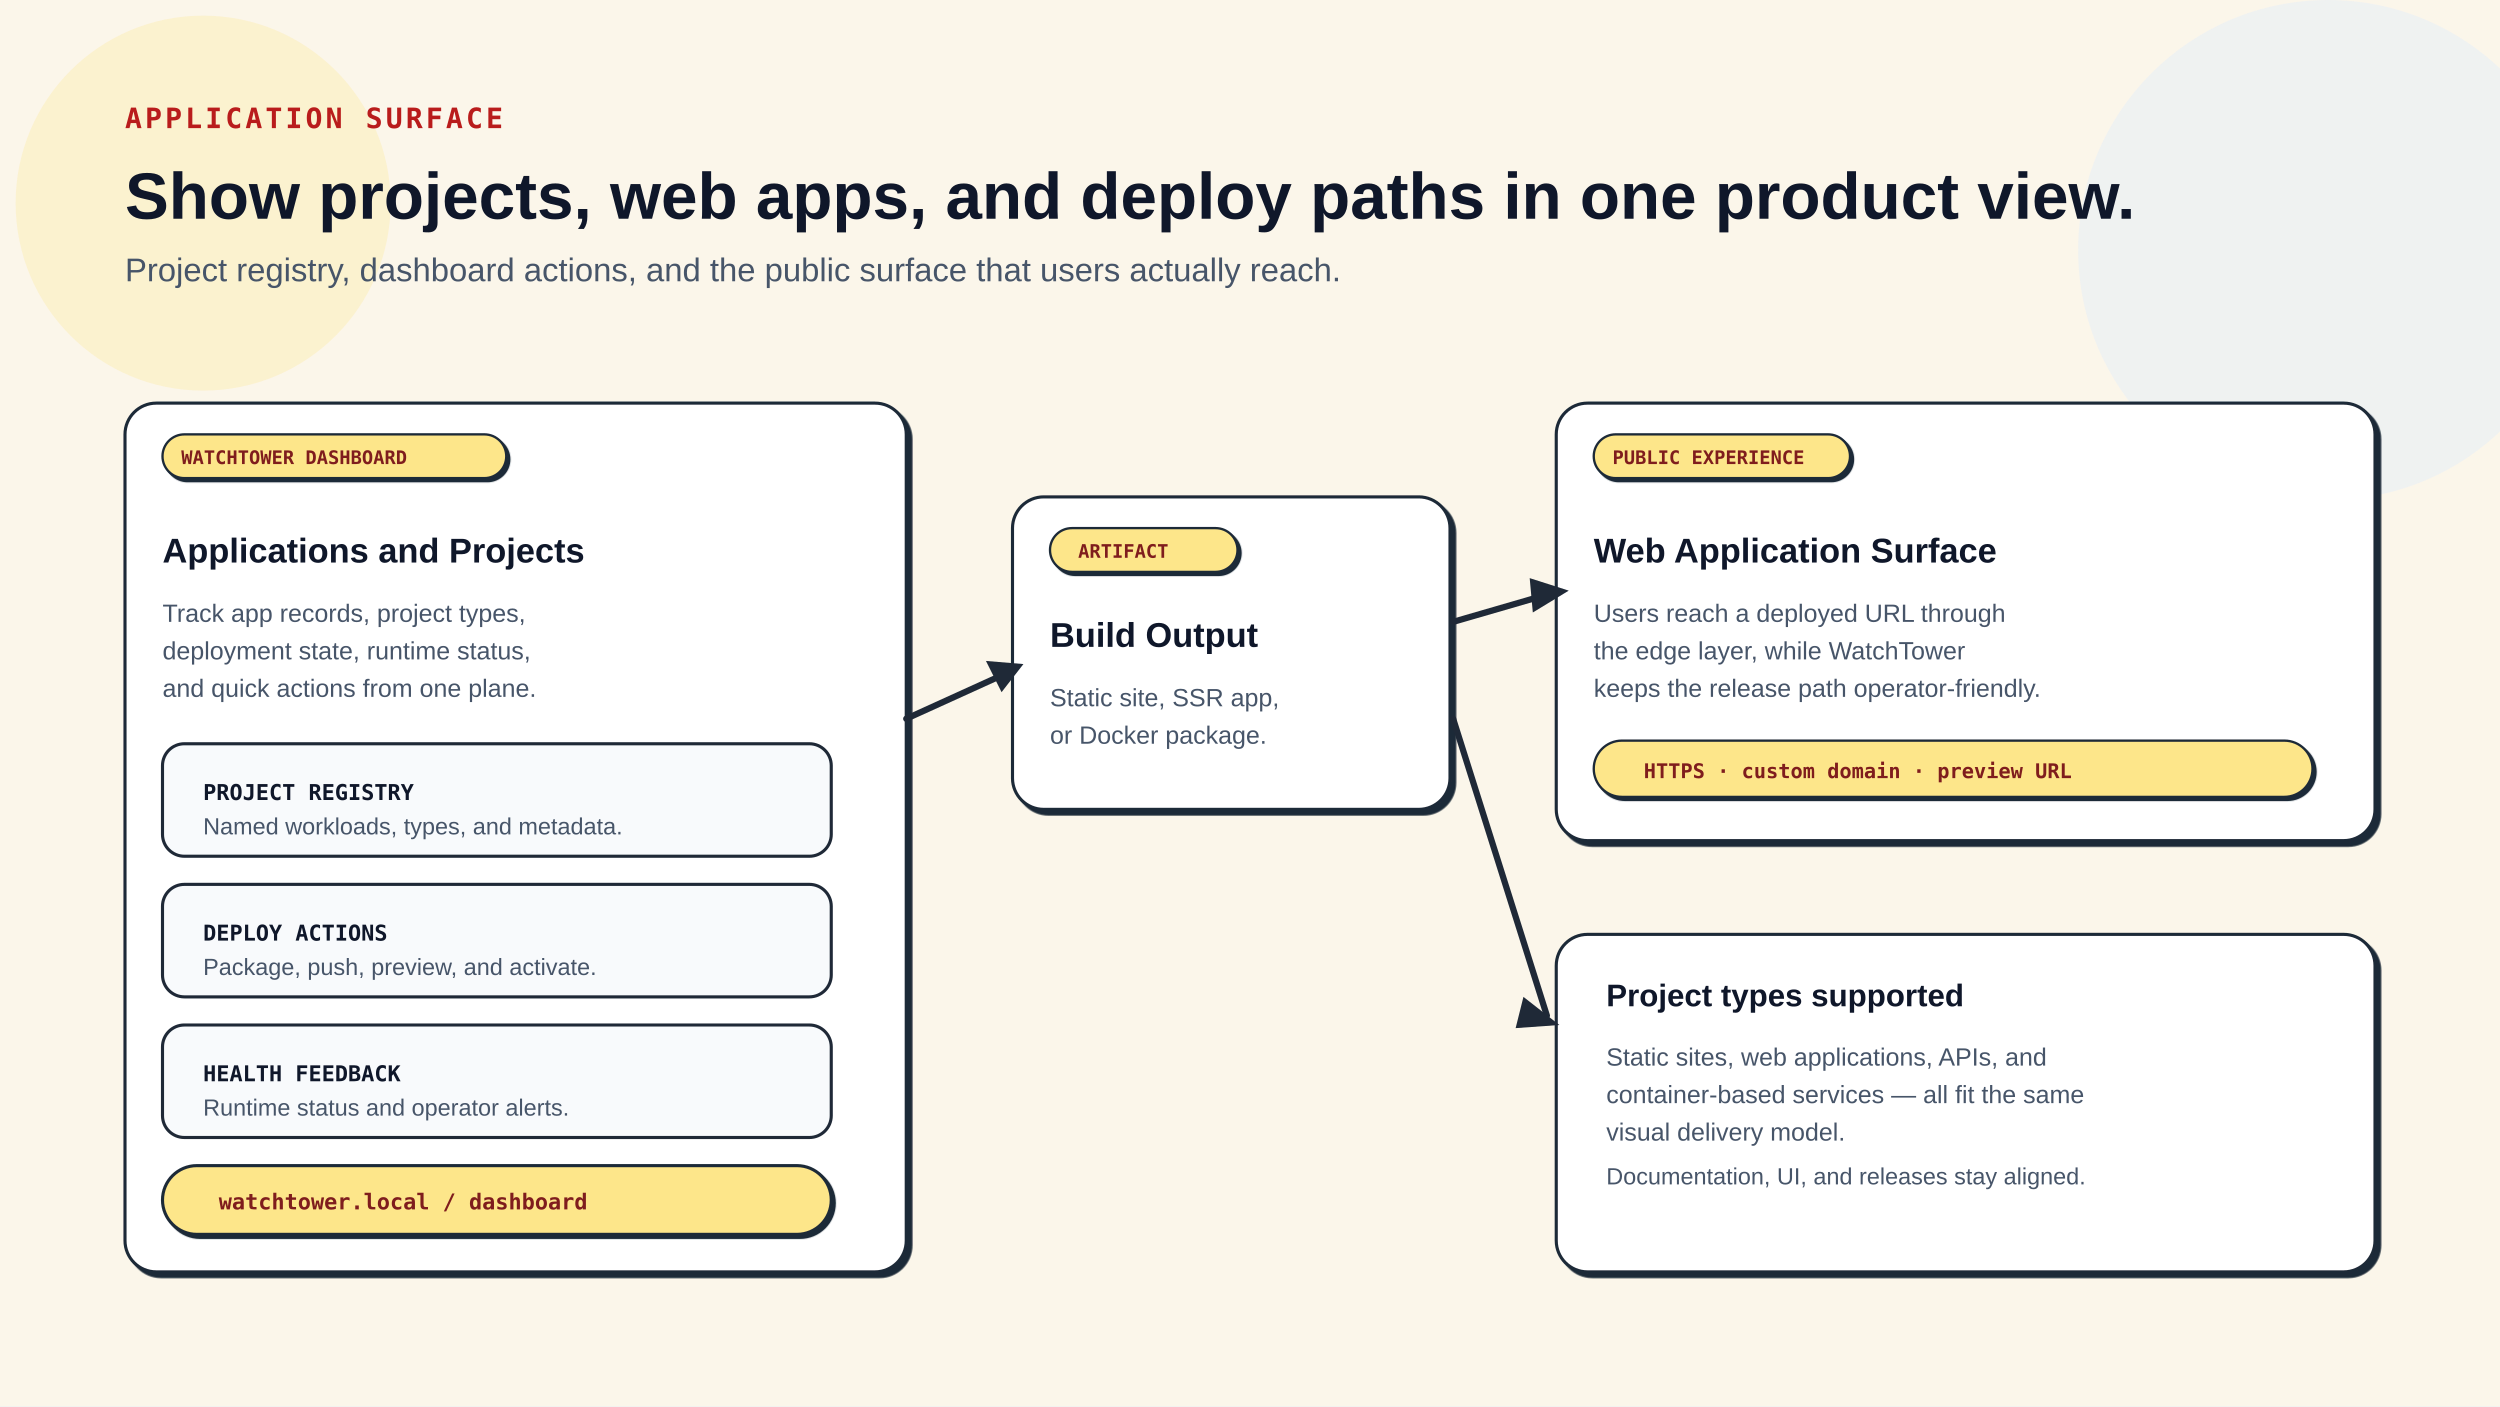
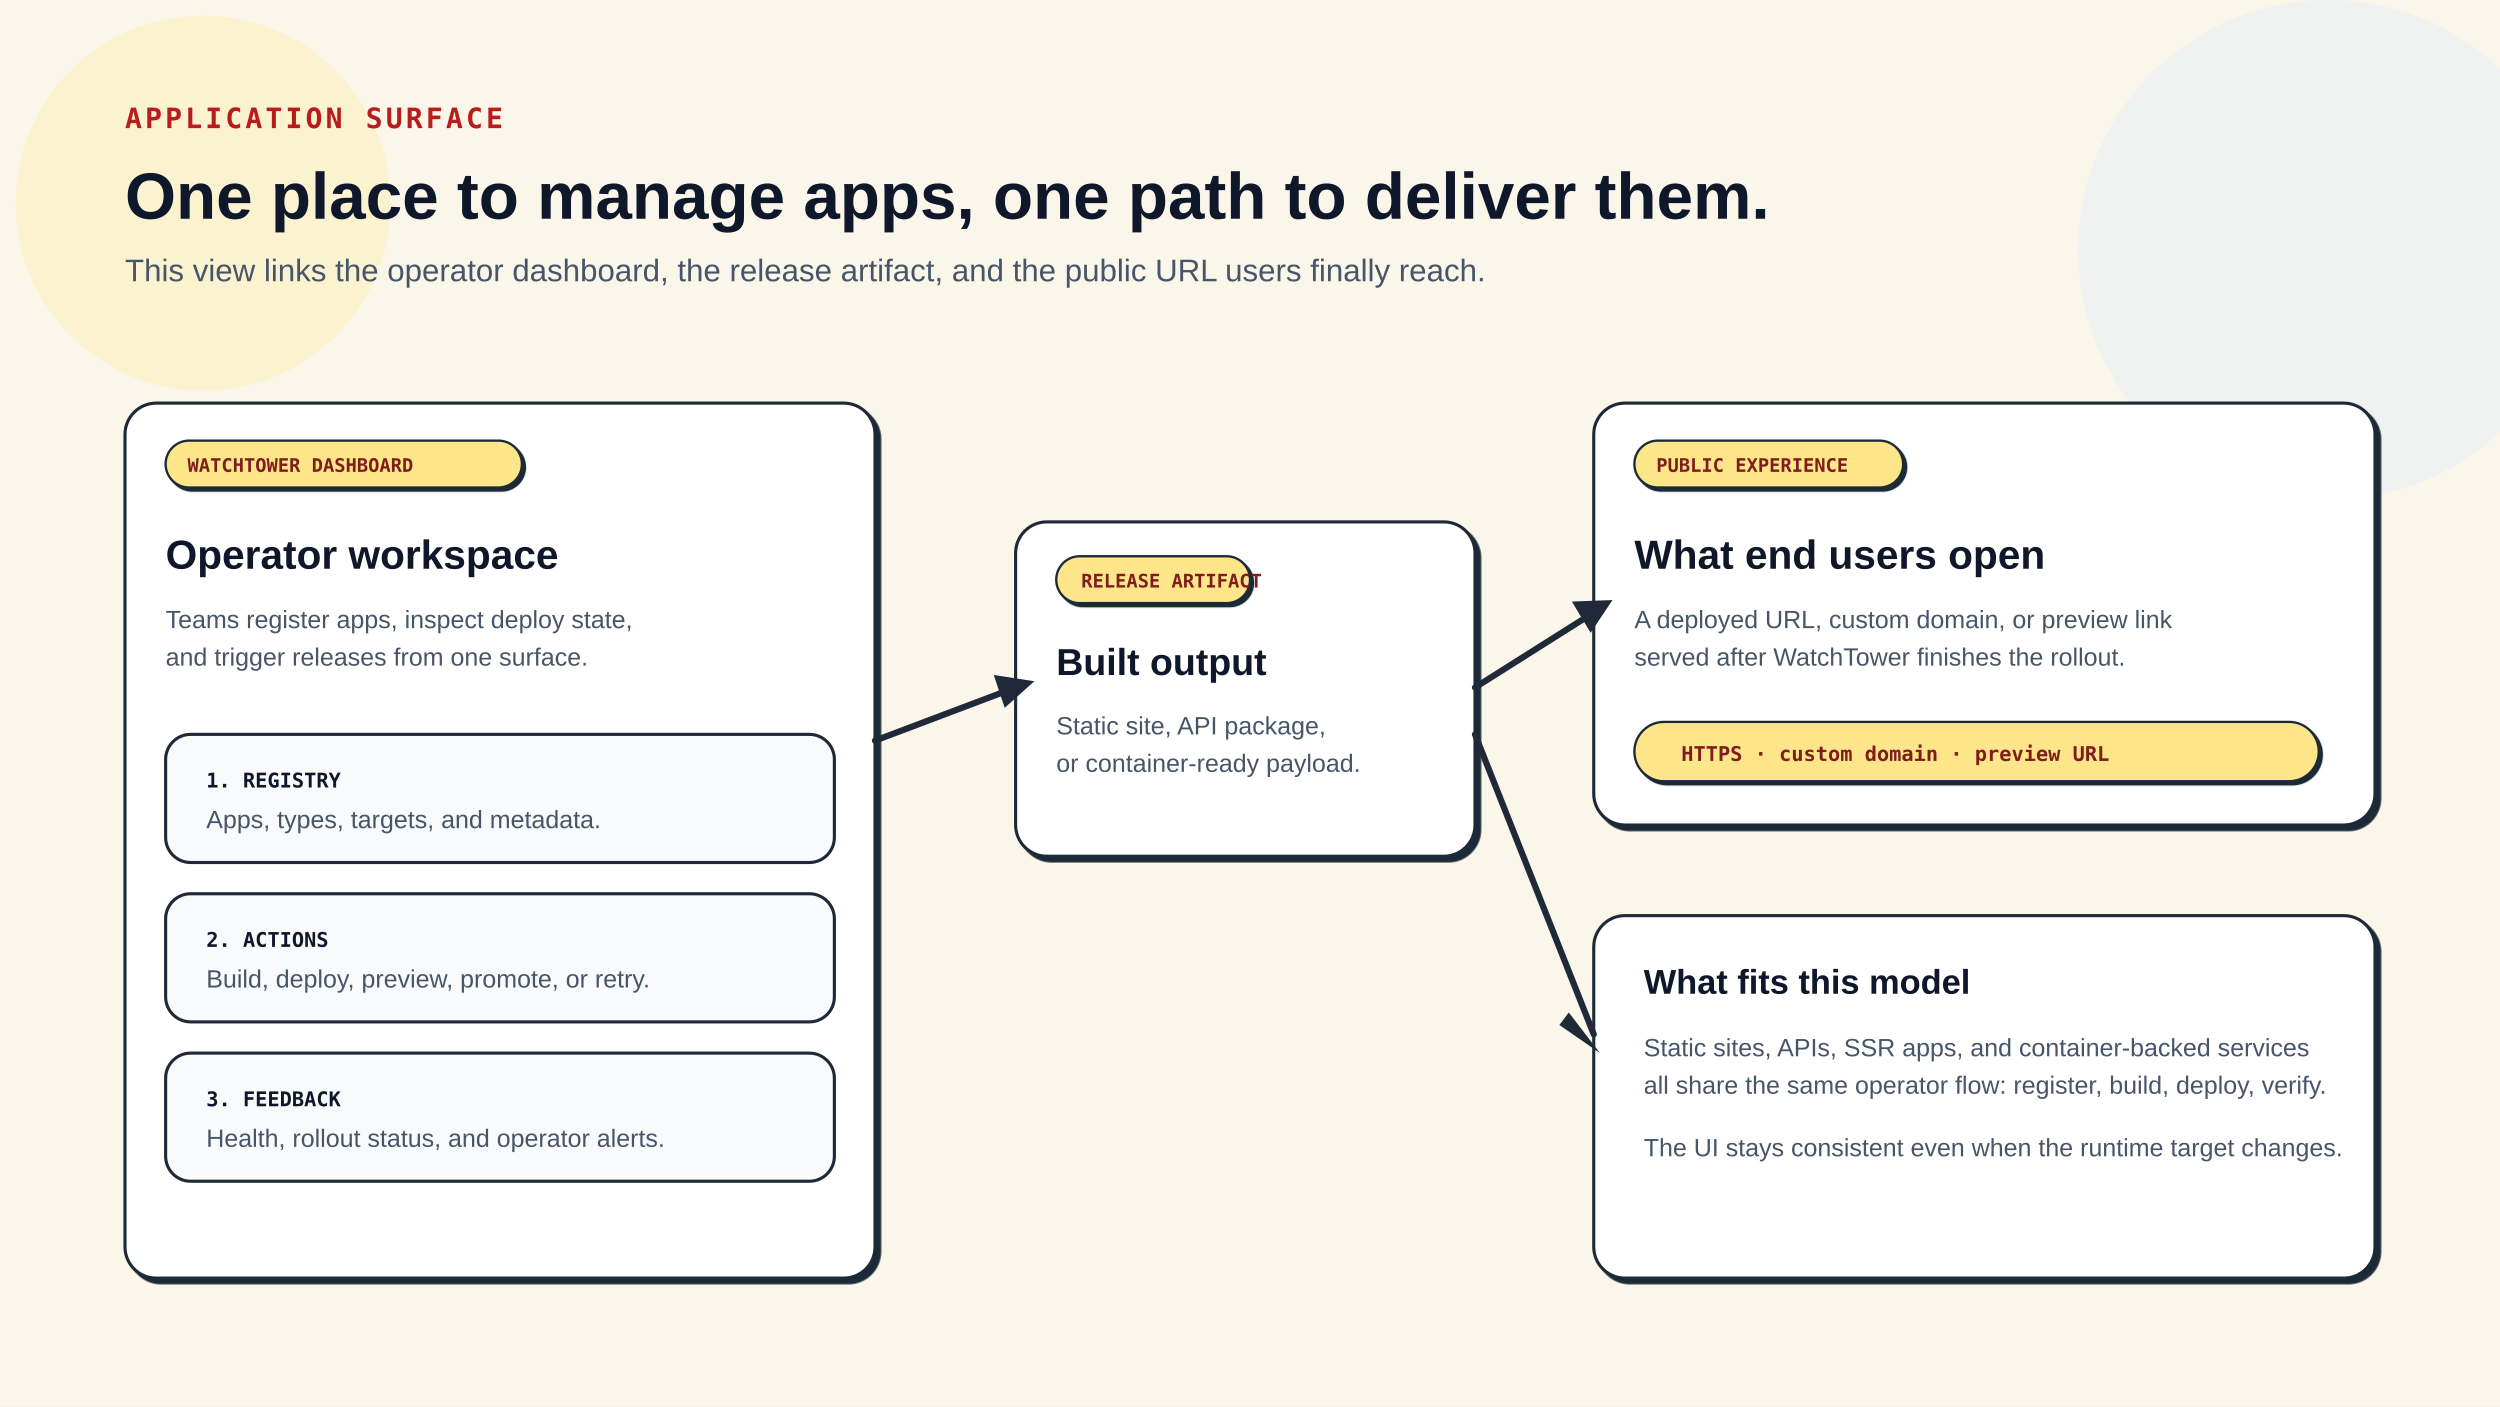
<svg xmlns="http://www.w3.org/2000/svg" viewBox="0 0 1600 900" role="img" aria-label="WatchTower application and web app surface overview">
  <defs>
    <filter id="cs" x="-4%" y="-4%" width="112%" height="116%">
      <feDropShadow dx="3" dy="3" stdDeviation="0" flood-color="#1f2937" />
    </filter>
    <filter id="ps" x="-2%" y="-8%" width="108%" height="132%">
      <feDropShadow dx="2" dy="2" stdDeviation="0" flood-color="#1f2937" />
    </filter>
  </defs>
  <rect width="1600" height="900" fill="#fbf6ea" />
  <circle cx="130" cy="130" r="120" fill="#fde68a" opacity="0.28" />
  <circle cx="1490" cy="160" r="160" fill="#dbeafe" opacity="0.35" />
  <text x="80" y="82" font-family="'Space Mono', monospace" font-size="18" font-weight="700" fill="#b91c1c" letter-spacing="2">APPLICATION SURFACE</text>
-   <text x="80" y="140" font-family="'DM Sans', Arial, sans-serif" font-size="42" font-weight="800" fill="#0f172a">Show projects, web apps, and deploy paths in one product view.</text>
-   <text x="80" y="180" font-family="'DM Sans', Arial, sans-serif" font-size="21" font-weight="500" fill="#475569">Project registry, dashboard actions, and the public surface that users actually reach.</text>
-   <rect x="80" y="258" width="500" height="556" rx="20" fill="#ffffff" stroke="#1f2937" stroke-width="2" filter="url(#cs)" />
-   <rect x="104" y="278" width="220" height="28" rx="14" fill="#fde68a" stroke="#1f2937" stroke-width="1.5" filter="url(#ps)" />
-   <text x="116" y="297" font-family="'Space Mono', monospace" font-size="12" font-weight="700" fill="#7f1d1d">WATCHTOWER DASHBOARD</text>
-   <text x="104" y="360" font-family="'DM Sans', Arial, sans-serif" font-size="22" font-weight="800" fill="#0f172a">Applications and Projects</text>
-   <text x="104" y="398" font-family="'DM Sans', Arial, sans-serif" font-size="16" font-weight="500" fill="#475569">Track app records, project types,</text>
-   <text x="104" y="422" font-family="'DM Sans', Arial, sans-serif" font-size="16" font-weight="500" fill="#475569">deployment state, runtime status,</text>
-   <text x="104" y="446" font-family="'DM Sans', Arial, sans-serif" font-size="16" font-weight="500" fill="#475569">and quick actions from one plane.</text>
-   <rect x="104" y="476" width="428" height="72" rx="14" fill="#f8fafc" stroke="#1f2937" stroke-width="2" />
-   <text x="130" y="512" font-family="'Space Mono', monospace" font-size="14" font-weight="700" fill="#0f172a">PROJECT REGISTRY</text>
-   <text x="130" y="534" font-family="'DM Sans', Arial, sans-serif" font-size="15" font-weight="500" fill="#475569">Named workloads, types, and metadata.</text>
-   <rect x="104" y="566" width="428" height="72" rx="14" fill="#f8fafc" stroke="#1f2937" stroke-width="2" />
-   <text x="130" y="602" font-family="'Space Mono', monospace" font-size="14" font-weight="700" fill="#0f172a">DEPLOY ACTIONS</text>
-   <text x="130" y="624" font-family="'DM Sans', Arial, sans-serif" font-size="15" font-weight="500" fill="#475569">Package, push, preview, and activate.</text>
-   <rect x="104" y="656" width="428" height="72" rx="14" fill="#f8fafc" stroke="#1f2937" stroke-width="2" />
-   <text x="130" y="692" font-family="'Space Mono', monospace" font-size="14" font-weight="700" fill="#0f172a">HEALTH FEEDBACK</text>
-   <text x="130" y="714" font-family="'DM Sans', Arial, sans-serif" font-size="15" font-weight="500" fill="#475569">Runtime status and operator alerts.</text>
-   <rect x="104" y="746" width="428" height="44" rx="22" fill="#fde68a" stroke="#1f2937" stroke-width="2" filter="url(#ps)" />
-   <text x="140" y="774" font-family="'Space Mono', monospace" font-size="14" font-weight="700" fill="#7f1d1d">watchtower.local / dashboard</text>
-   <rect x="648" y="318" width="280" height="200" rx="20" fill="#ffffff" stroke="#1f2937" stroke-width="2" filter="url(#cs)" />
-   <rect x="672" y="338" width="120" height="28" rx="14" fill="#fde68a" stroke="#1f2937" stroke-width="1.5" filter="url(#ps)" />
-   <text x="690" y="357" font-family="'Space Mono', monospace" font-size="12" font-weight="700" fill="#7f1d1d">ARTIFACT</text>
-   <text x="672" y="414" font-family="'DM Sans', Arial, sans-serif" font-size="22" font-weight="800" fill="#0f172a">Build Output</text>
-   <text x="672" y="452" font-family="'DM Sans', Arial, sans-serif" font-size="16" font-weight="500" fill="#475569">Static site, SSR app,</text>
-   <text x="672" y="476" font-family="'DM Sans', Arial, sans-serif" font-size="16" font-weight="500" fill="#475569">or Docker package.</text>
-   <rect x="996" y="258" width="524" height="280" rx="20" fill="#ffffff" stroke="#1f2937" stroke-width="2" filter="url(#cs)" />
-   <rect x="1020" y="278" width="164" height="28" rx="14" fill="#fde68a" stroke="#1f2937" stroke-width="1.5" filter="url(#ps)" />
-   <text x="1032" y="297" font-family="'Space Mono', monospace" font-size="12" font-weight="700" fill="#7f1d1d">PUBLIC EXPERIENCE</text>
-   <text x="1020" y="360" font-family="'DM Sans', Arial, sans-serif" font-size="22" font-weight="800" fill="#0f172a">Web Application Surface</text>
-   <text x="1020" y="398" font-family="'DM Sans', Arial, sans-serif" font-size="16" font-weight="500" fill="#475569">Users reach a deployed URL through</text>
-   <text x="1020" y="422" font-family="'DM Sans', Arial, sans-serif" font-size="16" font-weight="500" fill="#475569">the edge layer, while WatchTower</text>
-   <text x="1020" y="446" font-family="'DM Sans', Arial, sans-serif" font-size="16" font-weight="500" fill="#475569">keeps the release path operator-friendly.</text>
-   <rect x="1020" y="474" width="460" height="36" rx="18" fill="#fde68a" stroke="#1f2937" stroke-width="1.5" filter="url(#ps)" />
-   <text x="1052" y="498" font-family="'Space Mono', monospace" font-size="13" font-weight="700" fill="#7f1d1d">HTTPS · custom domain · preview URL</text>
-   <rect x="996" y="598" width="524" height="216" rx="20" fill="#ffffff" stroke="#1f2937" stroke-width="2" filter="url(#cs)" />
-   <text x="1028" y="644" font-family="'DM Sans', Arial, sans-serif" font-size="20" font-weight="800" fill="#0f172a">Project types supported</text>
-   <text x="1028" y="682" font-family="'DM Sans', Arial, sans-serif" font-size="16" font-weight="500" fill="#475569">Static sites, web applications, APIs, and</text>
-   <text x="1028" y="706" font-family="'DM Sans', Arial, sans-serif" font-size="16" font-weight="500" fill="#475569">container-based services — all fit the same</text>
-   <text x="1028" y="730" font-family="'DM Sans', Arial, sans-serif" font-size="16" font-weight="500" fill="#475569">visual delivery model.</text>
-   <text x="1028" y="758" font-family="'DM Sans', Arial, sans-serif" font-size="15" font-weight="500" fill="#475569">Documentation, UI, and releases stay aligned.</text>
-   <line x1="580" y1="460" x2="646" y2="430" stroke="#1f2937" stroke-width="4" stroke-linecap="round" />
-   <polygon points="631,423 655,425 641,443" fill="#1f2937" />
-   <line x1="930" y1="398" x2="992" y2="380" stroke="#1f2937" stroke-width="4" stroke-linecap="round" />
-   <polygon points="979,370 1004,378 981,392" fill="#1f2937" />
-   <line x1="930" y1="460" x2="990" y2="650" stroke="#1f2937" stroke-width="4" stroke-linecap="round" />
-   <polygon points="975,638 998,656 970,658" fill="#1f2937" />
+   <text x="80" y="140" font-family="'DM Sans', Arial, sans-serif" font-size="42" font-weight="800" fill="#0f172a">One place to manage apps, one path to deliver them.</text>
+   <text x="80" y="180" font-family="'DM Sans', Arial, sans-serif" font-size="20" font-weight="500" fill="#475569">This view links the operator dashboard, the release artifact, and the public URL users finally reach.</text>
+   <rect x="80" y="258" width="480" height="560" rx="20" fill="#ffffff" stroke="#1f2937" stroke-width="2" filter="url(#cs)" />
+   <rect x="106" y="282" width="228" height="30" rx="15" fill="#fde68a" stroke="#1f2937" stroke-width="1.5" filter="url(#ps)" />
+   <text x="120" y="302" font-family="'Space Mono', monospace" font-size="12" font-weight="700" fill="#7f1d1d">WATCHTOWER DASHBOARD</text>
+   <text x="106" y="364" font-family="'DM Sans', Arial, sans-serif" font-size="26" font-weight="800" fill="#0f172a">Operator workspace</text>
+   <text x="106" y="402" font-family="'DM Sans', Arial, sans-serif" font-size="16" font-weight="500" fill="#475569">Teams register apps, inspect deploy state,</text>
+   <text x="106" y="426" font-family="'DM Sans', Arial, sans-serif" font-size="16" font-weight="500" fill="#475569">and trigger releases from one surface.</text>
+   <rect x="106" y="470" width="428" height="82" rx="16" fill="#f8fafc" stroke="#1f2937" stroke-width="2" />
+   <text x="132" y="504" font-family="'Space Mono', monospace" font-size="13" font-weight="700" fill="#0f172a">1. REGISTRY</text>
+   <text x="132" y="530" font-family="'DM Sans', Arial, sans-serif" font-size="16" font-weight="500" fill="#475569">Apps, types, targets, and metadata.</text>
+   <rect x="106" y="572" width="428" height="82" rx="16" fill="#f8fafc" stroke="#1f2937" stroke-width="2" />
+   <text x="132" y="606" font-family="'Space Mono', monospace" font-size="13" font-weight="700" fill="#0f172a">2. ACTIONS</text>
+   <text x="132" y="632" font-family="'DM Sans', Arial, sans-serif" font-size="16" font-weight="500" fill="#475569">Build, deploy, preview, promote, or retry.</text>
+   <rect x="106" y="674" width="428" height="82" rx="16" fill="#f8fafc" stroke="#1f2937" stroke-width="2" />
+   <text x="132" y="708" font-family="'Space Mono', monospace" font-size="13" font-weight="700" fill="#0f172a">3. FEEDBACK</text>
+   <text x="132" y="734" font-family="'DM Sans', Arial, sans-serif" font-size="16" font-weight="500" fill="#475569">Health, rollout status, and operator alerts.</text>
+   <rect x="650" y="334" width="294" height="214" rx="20" fill="#ffffff" stroke="#1f2937" stroke-width="2" filter="url(#cs)" />
+   <rect x="676" y="356" width="124" height="30" rx="15" fill="#fde68a" stroke="#1f2937" stroke-width="1.5" filter="url(#ps)" />
+   <text x="692" y="376" font-family="'Space Mono', monospace" font-size="12" font-weight="700" fill="#7f1d1d">RELEASE ARTIFACT</text>
+   <text x="676" y="432" font-family="'DM Sans', Arial, sans-serif" font-size="24" font-weight="800" fill="#0f172a">Built output</text>
+   <text x="676" y="470" font-family="'DM Sans', Arial, sans-serif" font-size="16" font-weight="500" fill="#475569">Static site, API package,</text>
+   <text x="676" y="494" font-family="'DM Sans', Arial, sans-serif" font-size="16" font-weight="500" fill="#475569">or container-ready payload.</text>
+   <rect x="1020" y="258" width="500" height="270" rx="20" fill="#ffffff" stroke="#1f2937" stroke-width="2" filter="url(#cs)" />
+   <rect x="1046" y="282" width="172" height="30" rx="15" fill="#fde68a" stroke="#1f2937" stroke-width="1.5" filter="url(#ps)" />
+   <text x="1060" y="302" font-family="'Space Mono', monospace" font-size="12" font-weight="700" fill="#7f1d1d">PUBLIC EXPERIENCE</text>
+   <text x="1046" y="364" font-family="'DM Sans', Arial, sans-serif" font-size="26" font-weight="800" fill="#0f172a">What end users open</text>
+   <text x="1046" y="402" font-family="'DM Sans', Arial, sans-serif" font-size="16" font-weight="500" fill="#475569">A deployed URL, custom domain, or preview link</text>
+   <text x="1046" y="426" font-family="'DM Sans', Arial, sans-serif" font-size="16" font-weight="500" fill="#475569">served after WatchTower finishes the rollout.</text>
+   <rect x="1046" y="462" width="438" height="38" rx="19" fill="#fde68a" stroke="#1f2937" stroke-width="1.5" filter="url(#ps)" />
+   <text x="1076" y="487" font-family="'Space Mono', monospace" font-size="13" font-weight="700" fill="#7f1d1d">HTTPS · custom domain · preview URL</text>
+   <rect x="1020" y="586" width="500" height="232" rx="20" fill="#ffffff" stroke="#1f2937" stroke-width="2" filter="url(#cs)" />
+   <text x="1052" y="636" font-family="'DM Sans', Arial, sans-serif" font-size="22" font-weight="800" fill="#0f172a">What fits this model</text>
+   <text x="1052" y="676" font-family="'DM Sans', Arial, sans-serif" font-size="16" font-weight="500" fill="#475569">Static sites, APIs, SSR apps, and container-backed services</text>
+   <text x="1052" y="700" font-family="'DM Sans', Arial, sans-serif" font-size="16" font-weight="500" fill="#475569">all share the same operator flow: register, build, deploy, verify.</text>
+   <text x="1052" y="740" font-family="'DM Sans', Arial, sans-serif" font-size="16" font-weight="500" fill="#475569">The UI stays consistent even when the runtime target changes.</text>
+   <line x1="560" y1="474" x2="650" y2="440" stroke="#1f2937" stroke-width="4" stroke-linecap="round" />
+   <polygon points="636,432 662,436 643,453" fill="#1f2937" />
+   <line x1="944" y1="440" x2="1020" y2="392" stroke="#1f2937" stroke-width="4" stroke-linecap="round" />
+   <polygon points="1006,385 1032,384 1018,405" fill="#1f2937" />
+   <line x1="944" y1="470" x2="1020" y2="662" stroke="#1f2937" stroke-width="4" stroke-linecap="round" />
+   <polygon points="1004,648 1024,674 998,656" fill="#1f2937" />
</svg>
